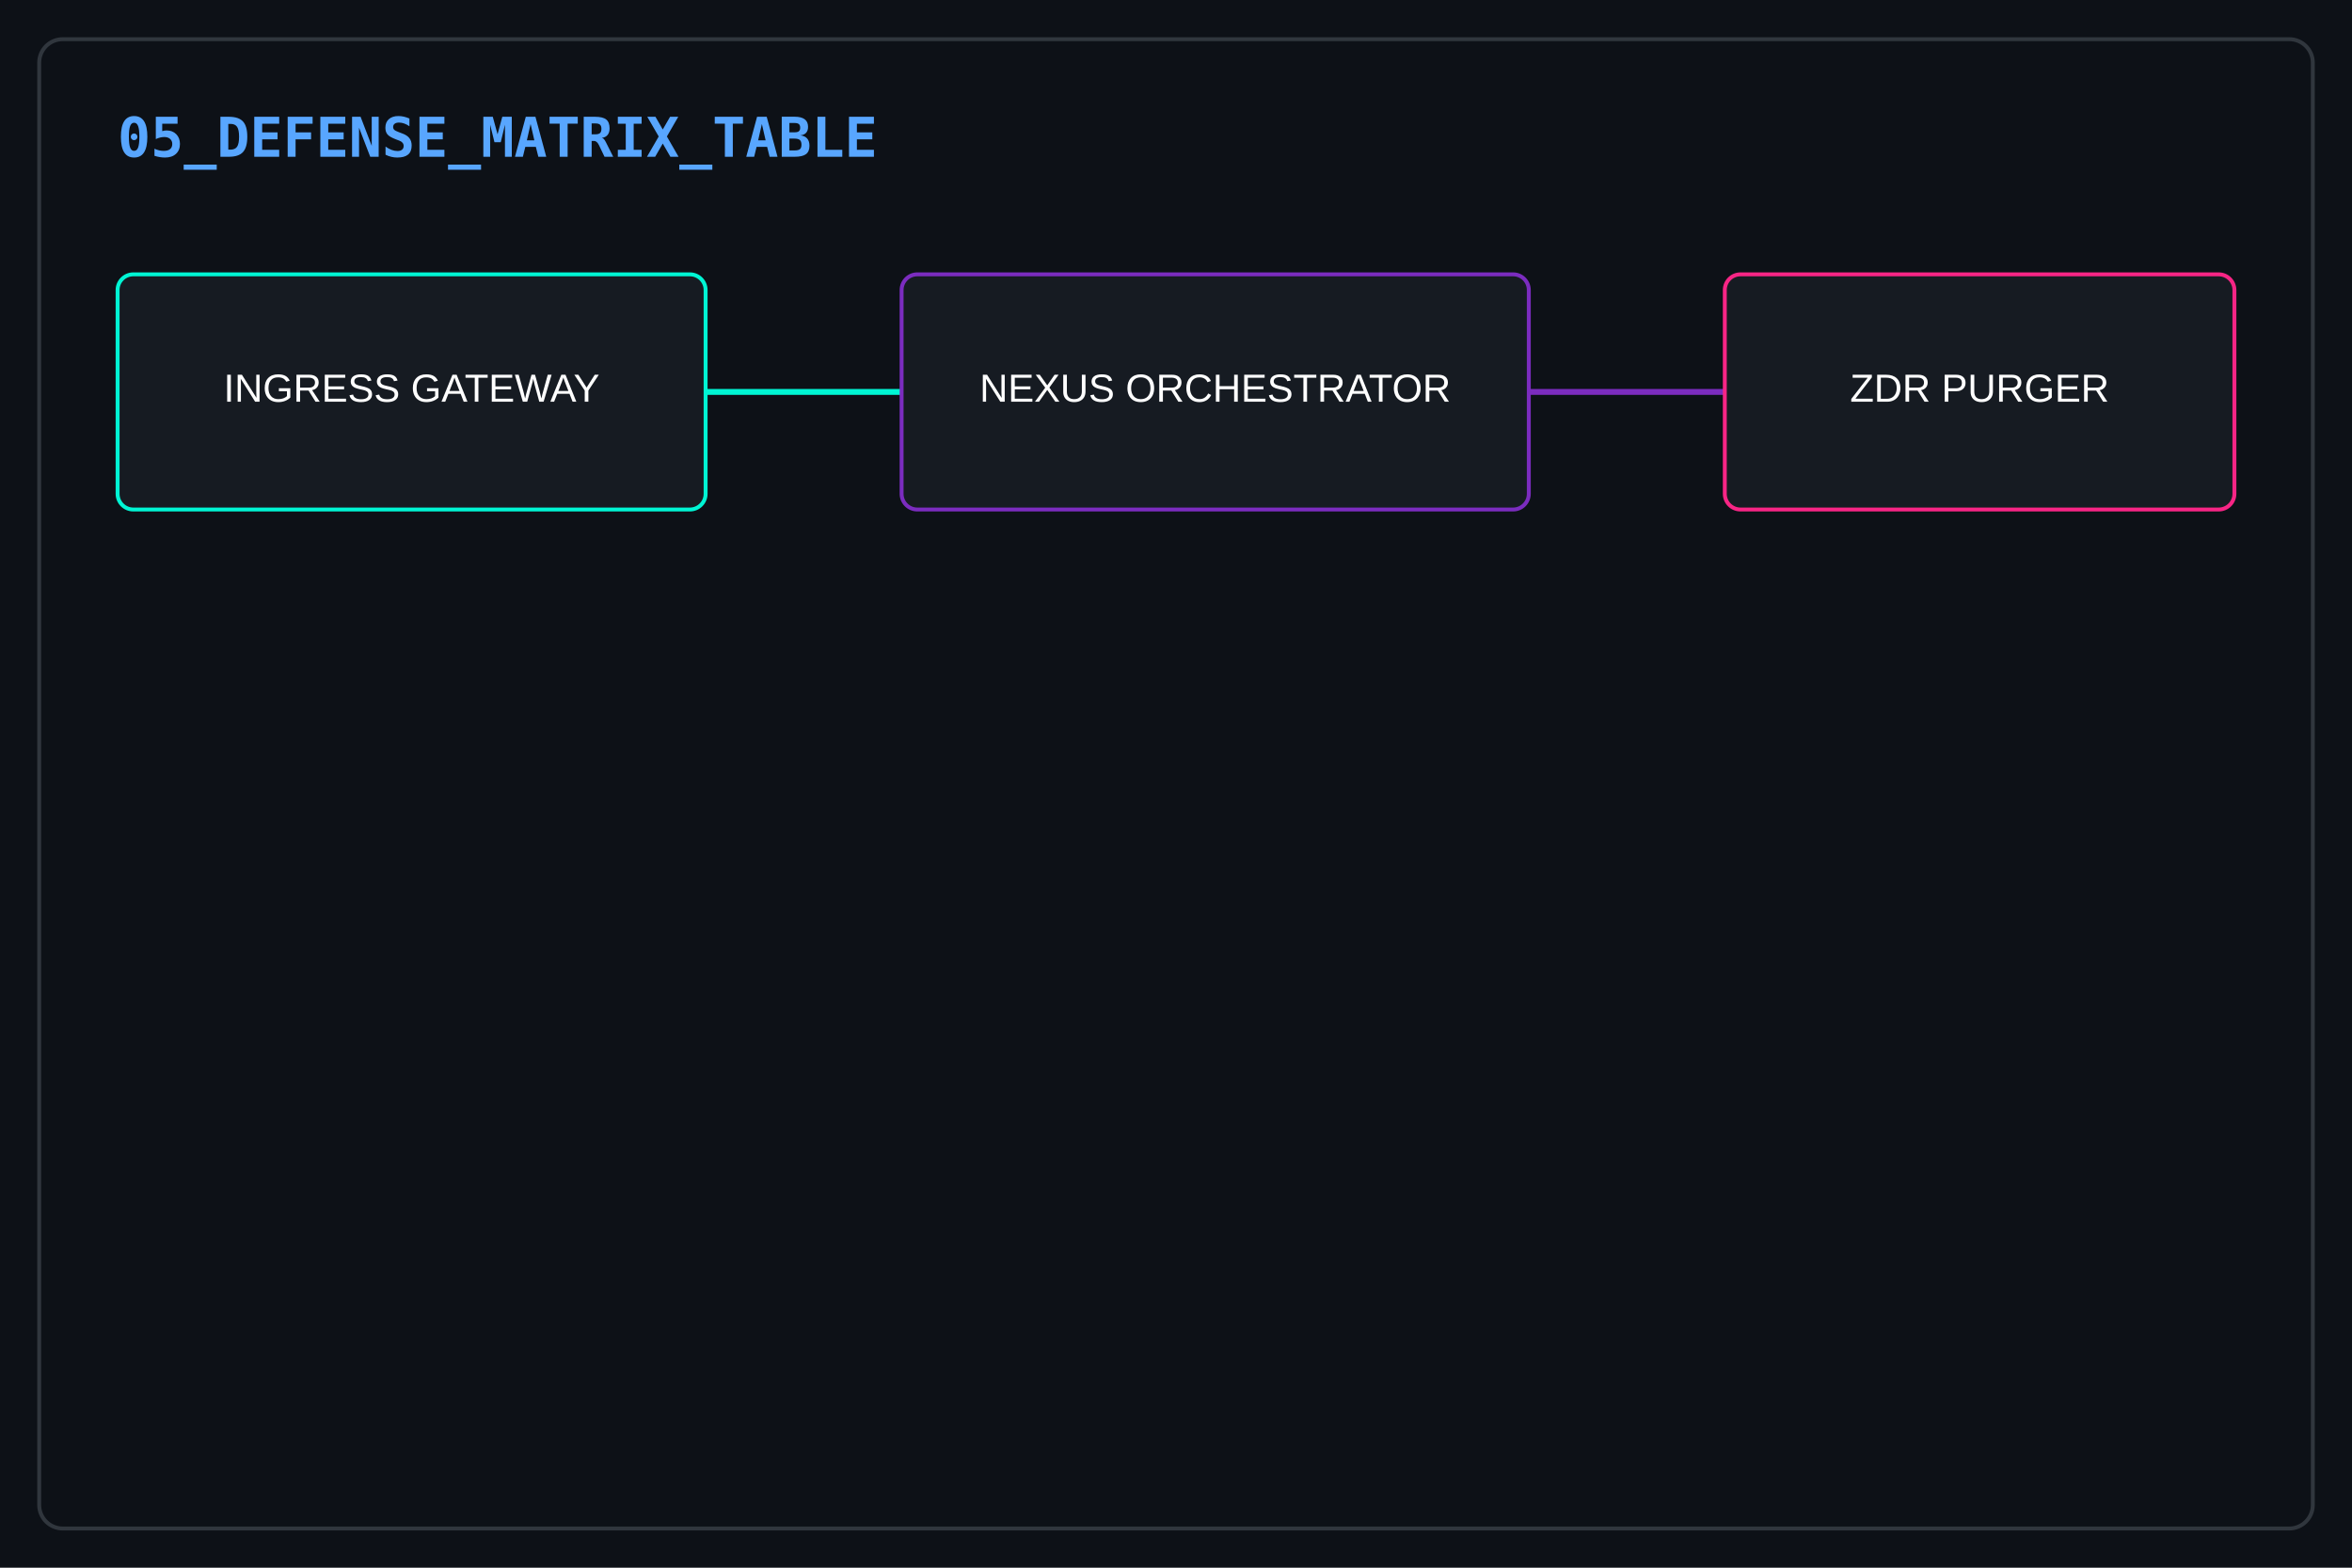
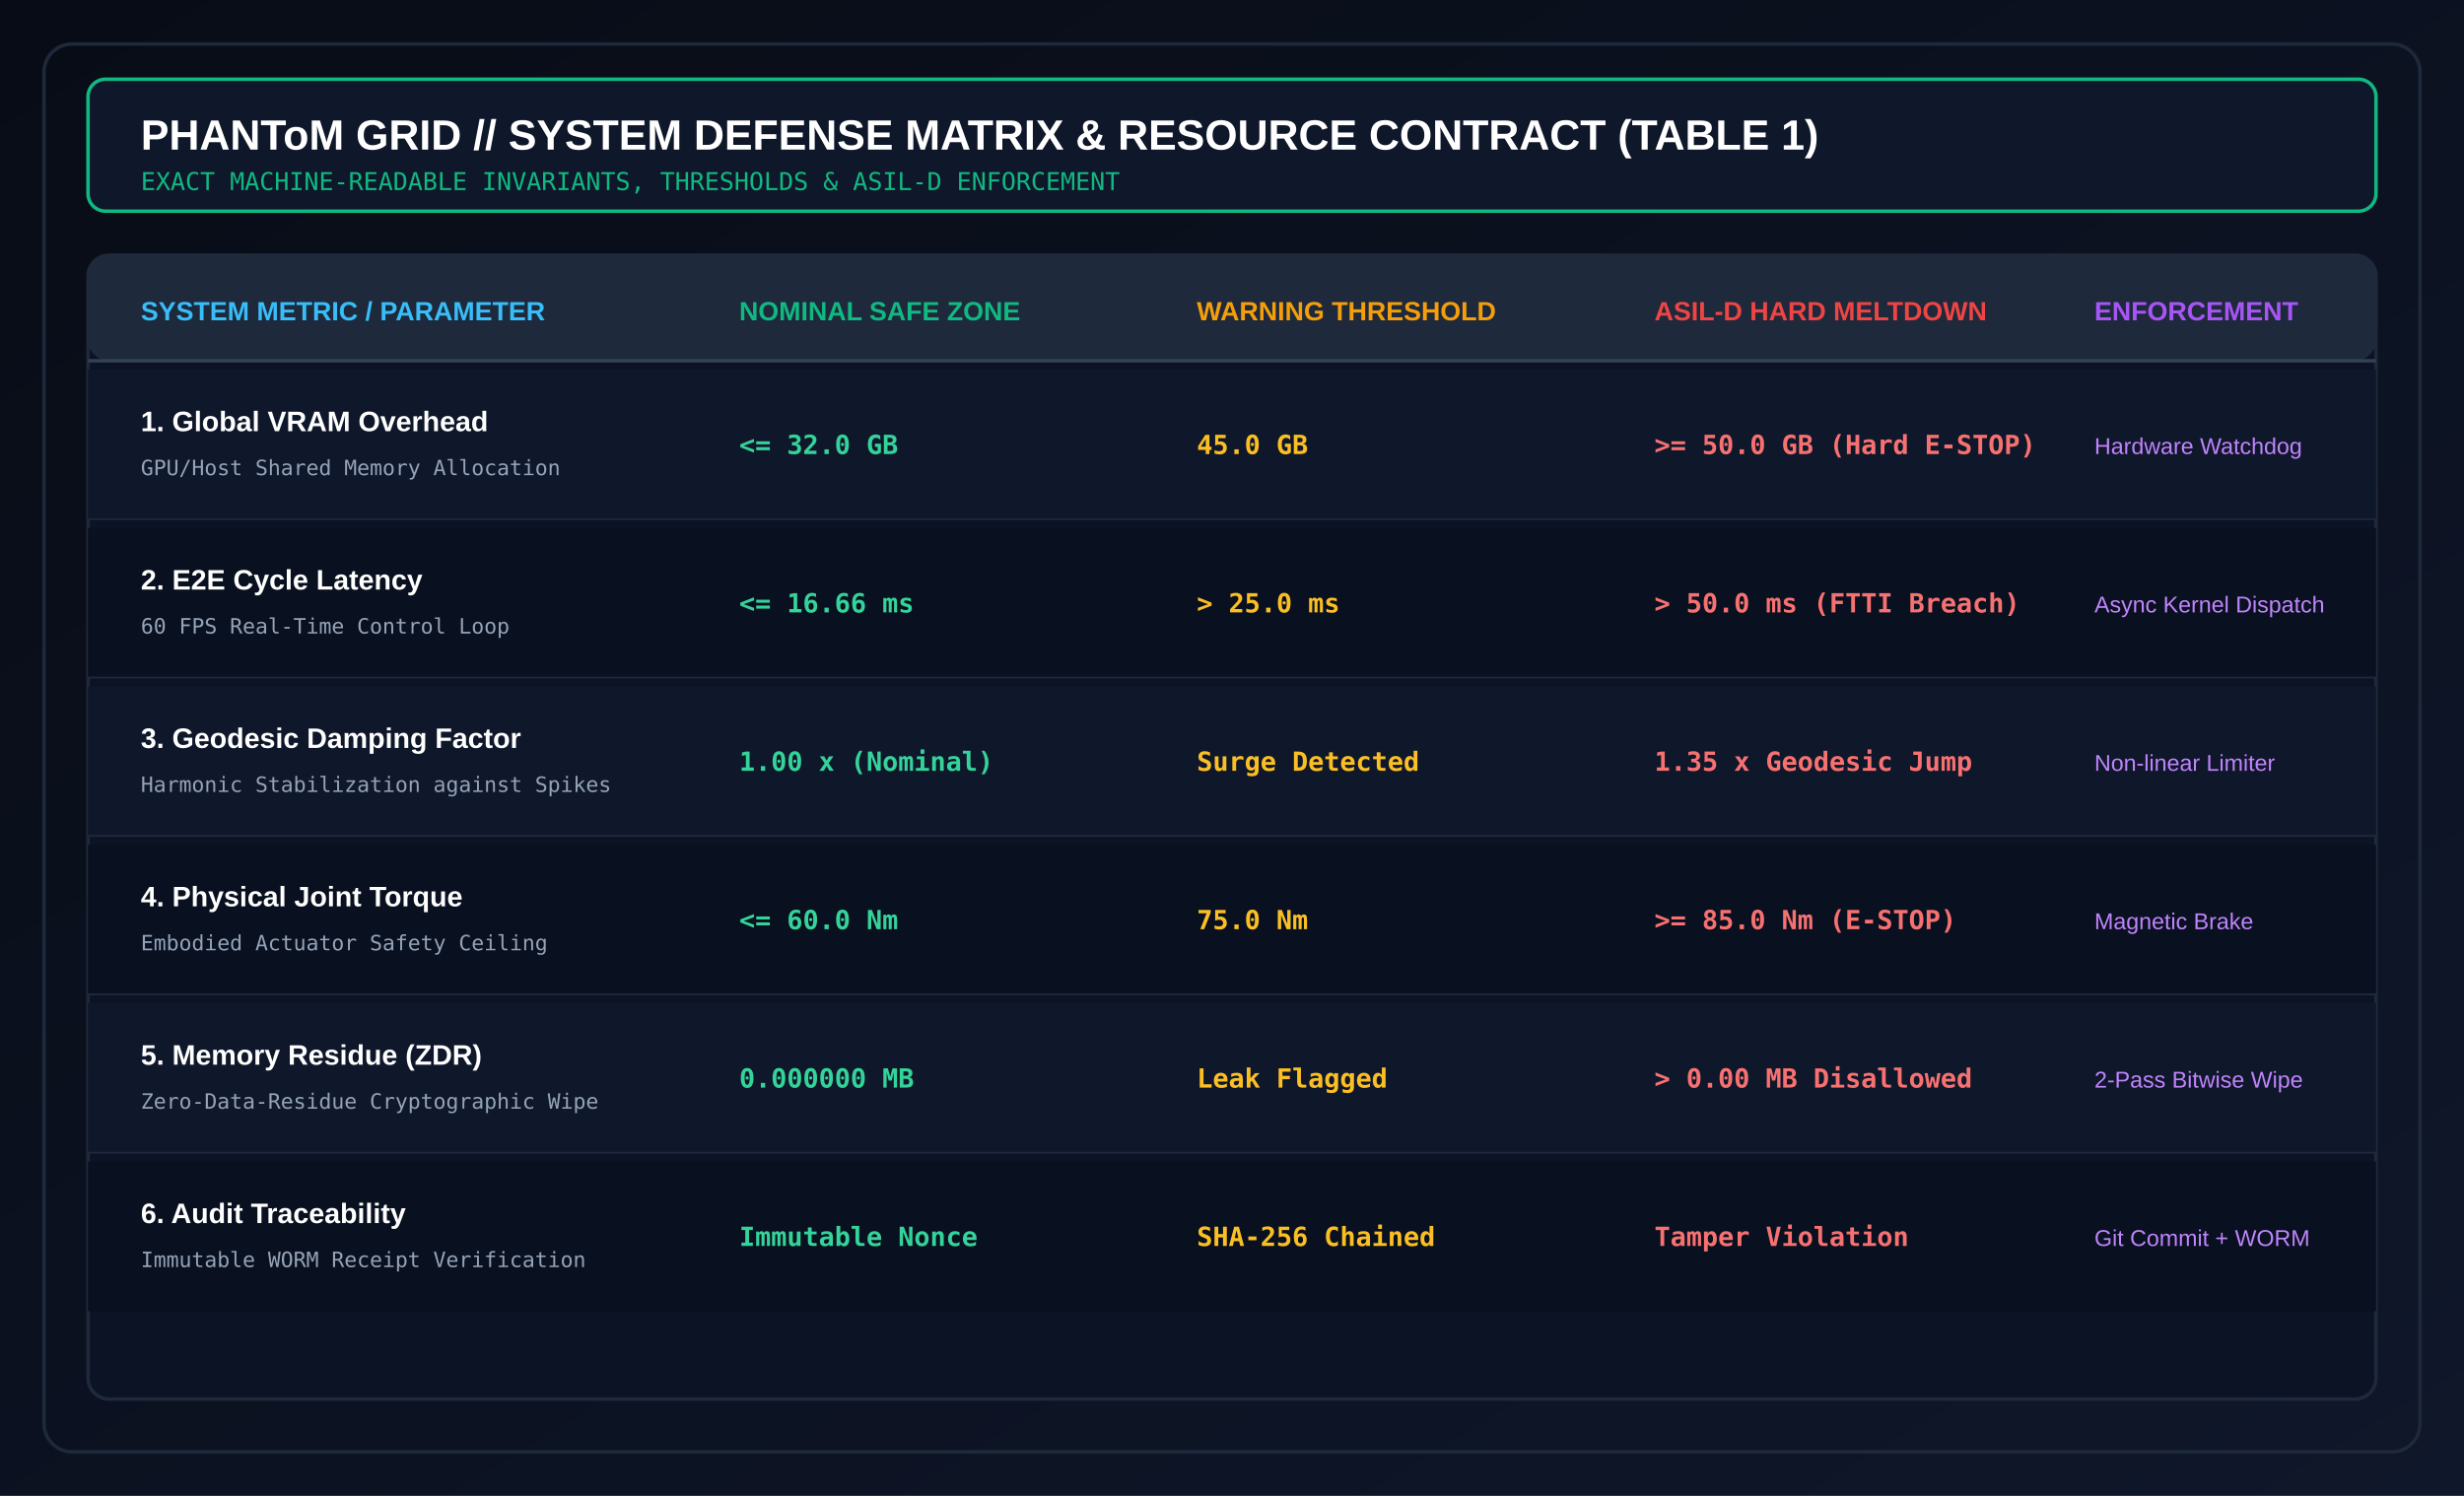
- <svg xmlns="http://www.w3.org/2000/svg" viewBox="0 0 1200 800" width="1200" height="800">
-   <rect width="100%" height="100%" fill="#0d1117" />
-   <rect x="20" y="20" width="1160" height="760" rx="12" fill="none" stroke="#30363d" stroke-width="2" />
-   <text x="60" y="80" fill="#58a6ff" font-family="Consolas, monospace" font-size="28" font-weight="bold">05_DEFENSE_MATRIX_TABLE</text>
-   <rect x="60" y="140" width="300" height="120" rx="8" fill="#161b22" stroke="#00f5d4" stroke-width="2" />
-   <text x="210" y="205" fill="#ffffff" font-family="Arial" font-size="20" text-anchor="middle">INGRESS GATEWAY</text>
-   <path d="M 360 200 L 460 200" stroke="#00f5d4" stroke-width="3" marker-end="url(#arrow)" />
-   <rect x="460" y="140" width="320" height="120" rx="8" fill="#161b22" stroke="#7b2cbf" stroke-width="2" />
-   <text x="620" y="205" fill="#ffffff" font-family="Arial" font-size="20" text-anchor="middle">NEXUS ORCHESTRATOR</text>
-   <path d="M 780 200 L 880 200" stroke="#7b2cbf" stroke-width="3" />
-   <rect x="880" y="140" width="260" height="120" rx="8" fill="#161b22" stroke="#f72585" stroke-width="2" />
-   <text x="1010" y="205" fill="#ffffff" font-family="Arial" font-size="20" text-anchor="middle">ZDR PURGER</text>
+ <svg xmlns="http://www.w3.org/2000/svg" viewBox="0 0 1400 850" width="1400" height="850">
+   <defs>
+     <linearGradient id="bgGrad5" x1="0%" y1="0%" x2="100%" y2="100%">
+       <stop offset="0%" stop-color="#080c16" />
+       <stop offset="100%" stop-color="#0f172a" />
+     </linearGradient>
+   </defs>
+   <rect width="100%" height="100%" fill="url(#bgGrad5)" />
+   <rect x="25" y="25" width="1350" height="800" rx="16" fill="none" stroke="#1e293b" stroke-width="2" />
+   <rect x="50" y="45" width="1300" height="75" rx="10" fill="#0f172a" stroke="#10b981" stroke-width="2" />
+   <text x="80" y="85" fill="#ffffff" font-family="-apple-system, BlinkMacSystemFont, 'Segoe UI', Arial" font-size="24" font-weight="900">PHANToM GRID // SYSTEM DEFENSE MATRIX &amp; RESOURCE CONTRACT (TABLE 1)</text>
+   <text x="80" y="108" fill="#10b981" font-family="Consolas, monospace" font-size="14">EXACT MACHINE-READABLE INVARIANTS, THRESHOLDS &amp; ASIL-D ENFORCEMENT</text>
+   <rect x="50" y="145" width="1300" height="650" rx="12" fill="#0b1324" stroke="#1e293b" stroke-width="2" />
+   <rect x="50" y="145" width="1300" height="60" rx="12" fill="#1e293b" />
+   <text x="80" y="182" fill="#38bdf8" font-family="Arial" font-size="15" font-weight="bold">SYSTEM METRIC / PARAMETER</text>
+   <text x="420" y="182" fill="#10b981" font-family="Arial" font-size="15" font-weight="bold">NOMINAL SAFE ZONE</text>
+   <text x="680" y="182" fill="#f59e0b" font-family="Arial" font-size="15" font-weight="bold">WARNING THRESHOLD</text>
+   <text x="940" y="182" fill="#ef4444" font-family="Arial" font-size="15" font-weight="bold">ASIL-D HARD MELTDOWN</text>
+   <text x="1190" y="182" fill="#a855f7" font-family="Arial" font-size="15" font-weight="bold">ENFORCEMENT</text>
+   <line x1="50" y1="205" x2="1350" y2="205" stroke="#334155" stroke-width="2" />
+   <rect x="50" y="210" width="1300" height="85" fill="#0f172a" />
+   <text x="80" y="245" fill="#ffffff" font-family="Arial" font-size="16" font-weight="bold">1. Global VRAM Overhead</text>
+   <text x="80" y="270" fill="#94a3b8" font-family="Consolas, monospace" font-size="12">GPU/Host Shared Memory Allocation</text>
+   <text x="420" y="258" fill="#34d399" font-family="Consolas, monospace" font-size="15" font-weight="bold">&lt;= 32.0 GB</text>
+   <text x="680" y="258" fill="#fbbf24" font-family="Consolas, monospace" font-size="15" font-weight="bold">45.0 GB</text>
+   <text x="940" y="258" fill="#f87171" font-family="Consolas, monospace" font-size="15" font-weight="bold">&gt;= 50.0 GB (Hard E-STOP)</text>
+   <text x="1190" y="258" fill="#c084fc" font-family="Arial" font-size="13">Hardware Watchdog</text>
+   <line x1="50" y1="295" x2="1350" y2="295" stroke="#1e293b" stroke-width="1" />
+   <rect x="50" y="300" width="1300" height="85" fill="#09101f" />
+   <text x="80" y="335" fill="#ffffff" font-family="Arial" font-size="16" font-weight="bold">2. E2E Cycle Latency</text>
+   <text x="80" y="360" fill="#94a3b8" font-family="Consolas, monospace" font-size="12">60 FPS Real-Time Control Loop</text>
+   <text x="420" y="348" fill="#34d399" font-family="Consolas, monospace" font-size="15" font-weight="bold">&lt;= 16.66 ms</text>
+   <text x="680" y="348" fill="#fbbf24" font-family="Consolas, monospace" font-size="15" font-weight="bold">&gt; 25.0 ms</text>
+   <text x="940" y="348" fill="#f87171" font-family="Consolas, monospace" font-size="15" font-weight="bold">&gt; 50.0 ms (FTTI Breach)</text>
+   <text x="1190" y="348" fill="#c084fc" font-family="Arial" font-size="13">Async Kernel Dispatch</text>
+   <line x1="50" y1="385" x2="1350" y2="385" stroke="#1e293b" stroke-width="1" />
+   <rect x="50" y="390" width="1300" height="85" fill="#0f172a" />
+   <text x="80" y="425" fill="#ffffff" font-family="Arial" font-size="16" font-weight="bold">3. Geodesic Damping Factor</text>
+   <text x="80" y="450" fill="#94a3b8" font-family="Consolas, monospace" font-size="12">Harmonic Stabilization against Spikes</text>
+   <text x="420" y="438" fill="#34d399" font-family="Consolas, monospace" font-size="15" font-weight="bold">1.00 x (Nominal)</text>
+   <text x="680" y="438" fill="#fbbf24" font-family="Consolas, monospace" font-size="15" font-weight="bold">Surge Detected</text>
+   <text x="940" y="438" fill="#f87171" font-family="Consolas, monospace" font-size="15" font-weight="bold">1.35 x Geodesic Jump</text>
+   <text x="1190" y="438" fill="#c084fc" font-family="Arial" font-size="13">Non-linear Limiter</text>
+   <line x1="50" y1="475" x2="1350" y2="475" stroke="#1e293b" stroke-width="1" />
+   <rect x="50" y="480" width="1300" height="85" fill="#09101f" />
+   <text x="80" y="515" fill="#ffffff" font-family="Arial" font-size="16" font-weight="bold">4. Physical Joint Torque</text>
+   <text x="80" y="540" fill="#94a3b8" font-family="Consolas, monospace" font-size="12">Embodied Actuator Safety Ceiling</text>
+   <text x="420" y="528" fill="#34d399" font-family="Consolas, monospace" font-size="15" font-weight="bold">&lt;= 60.0 Nm</text>
+   <text x="680" y="528" fill="#fbbf24" font-family="Consolas, monospace" font-size="15" font-weight="bold">75.0 Nm</text>
+   <text x="940" y="528" fill="#f87171" font-family="Consolas, monospace" font-size="15" font-weight="bold">&gt;= 85.0 Nm (E-STOP)</text>
+   <text x="1190" y="528" fill="#c084fc" font-family="Arial" font-size="13">Magnetic Brake</text>
+   <line x1="50" y1="565" x2="1350" y2="565" stroke="#1e293b" stroke-width="1" />
+   <rect x="50" y="570" width="1300" height="85" fill="#0f172a" />
+   <text x="80" y="605" fill="#ffffff" font-family="Arial" font-size="16" font-weight="bold">5. Memory Residue (ZDR)</text>
+   <text x="80" y="630" fill="#94a3b8" font-family="Consolas, monospace" font-size="12">Zero-Data-Residue Cryptographic Wipe</text>
+   <text x="420" y="618" fill="#34d399" font-family="Consolas, monospace" font-size="15" font-weight="bold">0.000000 MB</text>
+   <text x="680" y="618" fill="#fbbf24" font-family="Consolas, monospace" font-size="15" font-weight="bold">Leak Flagged</text>
+   <text x="940" y="618" fill="#f87171" font-family="Consolas, monospace" font-size="15" font-weight="bold">&gt; 0.00 MB Disallowed</text>
+   <text x="1190" y="618" fill="#c084fc" font-family="Arial" font-size="13">2-Pass Bitwise Wipe</text>
+   <line x1="50" y1="655" x2="1350" y2="655" stroke="#1e293b" stroke-width="1" />
+   <rect x="50" y="660" width="1300" height="85" fill="#09101f" />
+   <text x="80" y="695" fill="#ffffff" font-family="Arial" font-size="16" font-weight="bold">6. Audit Traceability</text>
+   <text x="80" y="720" fill="#94a3b8" font-family="Consolas, monospace" font-size="12">Immutable WORM Receipt Verification</text>
+   <text x="420" y="708" fill="#34d399" font-family="Consolas, monospace" font-size="15" font-weight="bold">Immutable Nonce</text>
+   <text x="680" y="708" fill="#fbbf24" font-family="Consolas, monospace" font-size="15" font-weight="bold">SHA-256 Chained</text>
+   <text x="940" y="708" fill="#f87171" font-family="Consolas, monospace" font-size="15" font-weight="bold">Tamper Violation</text>
+   <text x="1190" y="708" fill="#c084fc" font-family="Arial" font-size="13">Git Commit + WORM</text>
</svg>
